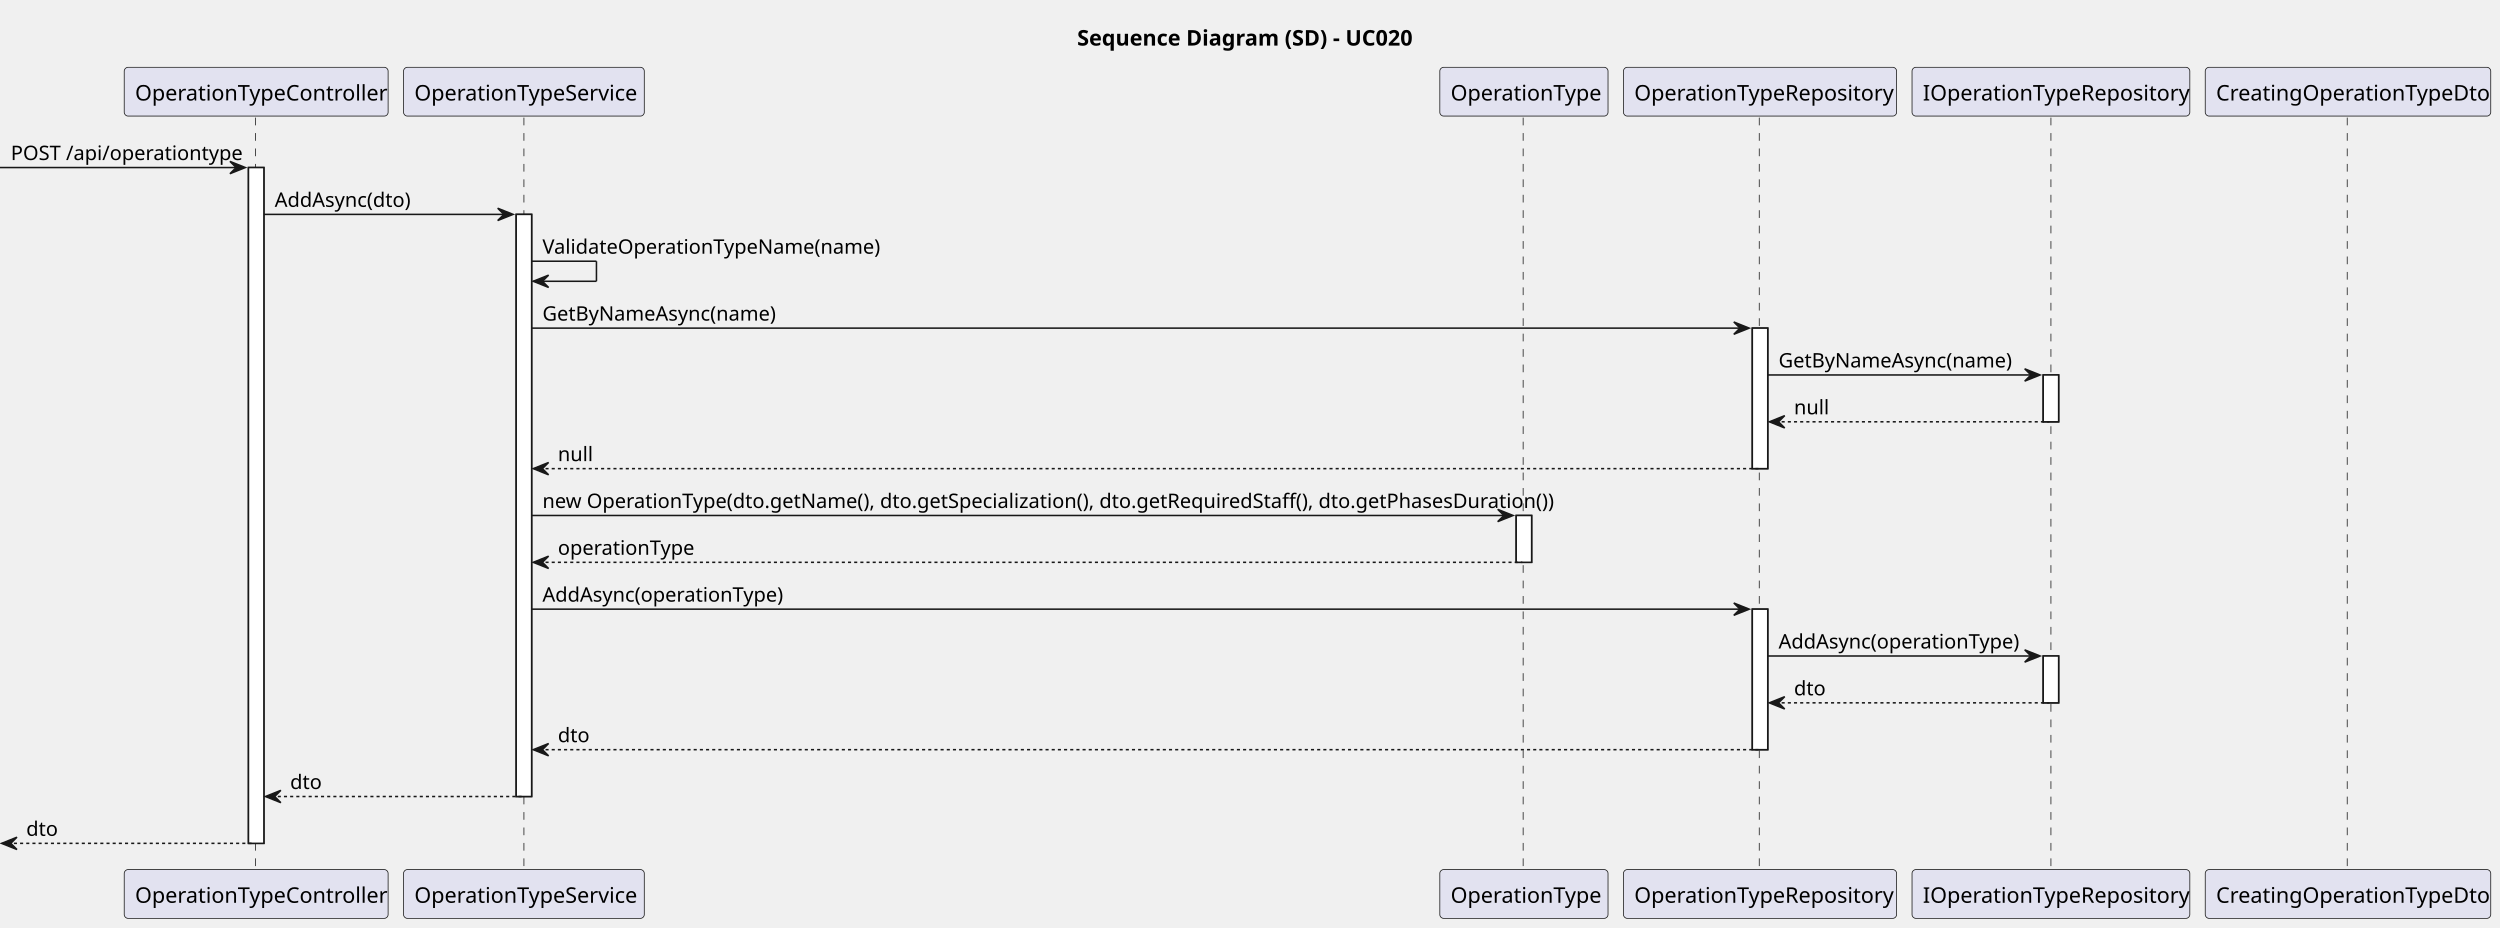
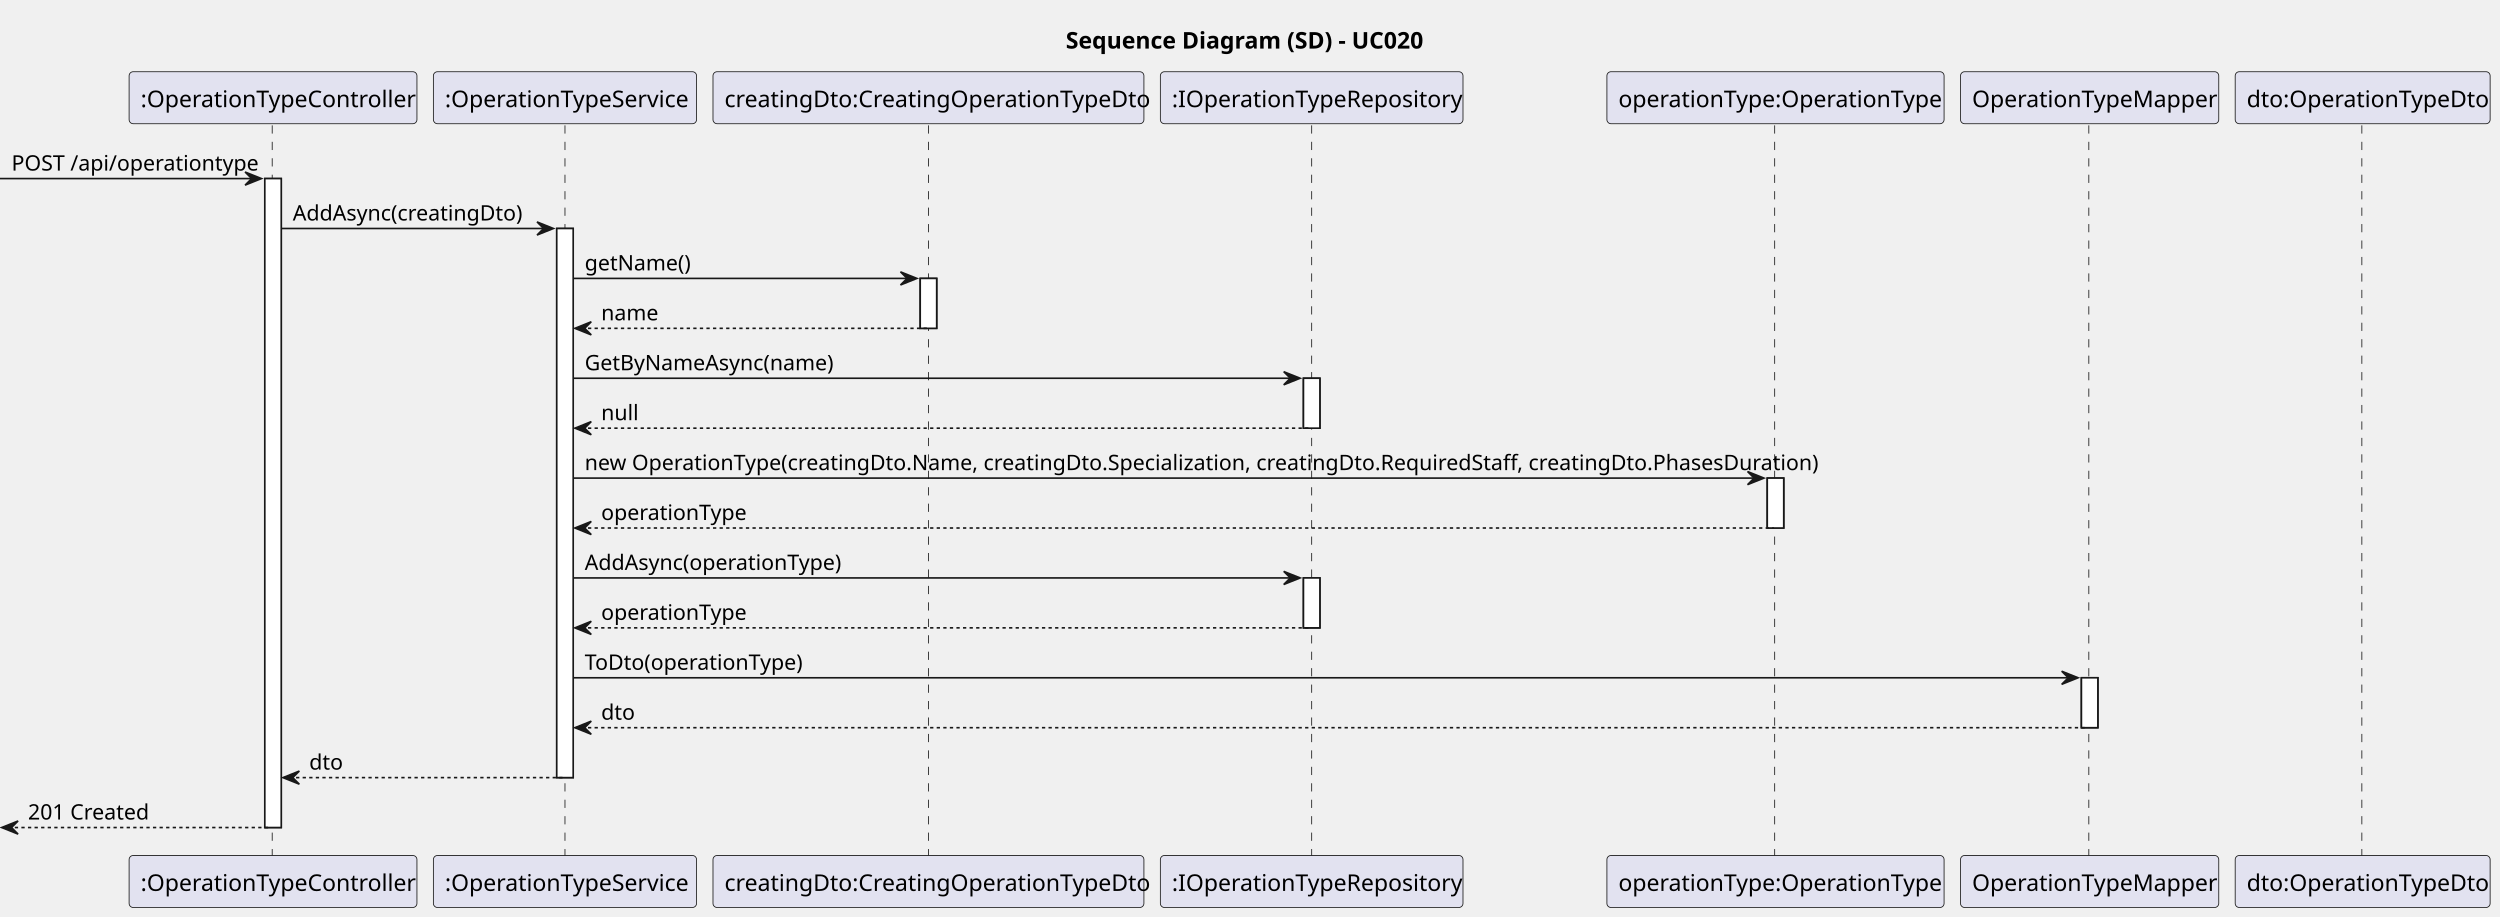
- <svg xmlns="http://www.w3.org/2000/svg" contentStyleType="text/css" height="601px" preserveAspectRatio="none" style="width:1620px;height:601px;background:#FFFFFF;" version="1.1" viewBox="0 0 1620 601" width="1620px" zoomAndPan="magnify">
+ <svg xmlns="http://www.w3.org/2000/svg" contentStyleType="text/css" height="557px" preserveAspectRatio="none" style="width:1520px;height:557px;background:#FFFFFF;" version="1.1" viewBox="0 0 1520 557" width="1520px" zoomAndPan="magnify">
  <defs />
  <g>
-     <text fill="#000000" font-family="sans-serif" font-size="14" font-weight="bold" lengthAdjust="spacing" textLength="222" x="698" y="29.533">Sequence Diagram (SD) - UC020</text>
-     <rect fill="#FFFFFF" height="437.922" style="stroke:#181818;stroke-width:1.0;" width="10" x="161" y="108.57" />
-     <rect fill="#FFFFFF" height="377.219" style="stroke:#181818;stroke-width:1.0;" width="10" x="334.5" y="138.922" />
-     <rect fill="#FFFFFF" height="30.352" style="stroke:#181818;stroke-width:1.0;" width="10" x="982.5" y="334.031" />
-     <rect fill="#FFFFFF" height="91.055" style="stroke:#181818;stroke-width:1.0;" width="10" x="1135.5" y="212.625" />
-     <rect fill="#FFFFFF" height="91.055" style="stroke:#181818;stroke-width:1.0;" width="10" x="1135.5" y="394.734" />
-     <rect fill="#FFFFFF" height="30.352" style="stroke:#181818;stroke-width:1.0;" width="10" x="1324" y="242.977" />
-     <rect fill="#FFFFFF" height="30.352" style="stroke:#181818;stroke-width:1.0;" width="10" x="1324" y="425.086" />
-     <line style="stroke:#181818;stroke-width:0.5;stroke-dasharray:5.0,5.0;" x1="165.5" x2="165.5" y1="76.219" y2="564.492" />
-     <line style="stroke:#181818;stroke-width:0.5;stroke-dasharray:5.0,5.0;" x1="339.5" x2="339.5" y1="76.219" y2="564.492" />
-     <line style="stroke:#181818;stroke-width:0.5;stroke-dasharray:5.0,5.0;" x1="987" x2="987" y1="76.219" y2="564.492" />
-     <line style="stroke:#181818;stroke-width:0.5;stroke-dasharray:5.0,5.0;" x1="1140" x2="1140" y1="76.219" y2="564.492" />
-     <line style="stroke:#181818;stroke-width:0.5;stroke-dasharray:5.0,5.0;" x1="1329" x2="1329" y1="76.219" y2="564.492" />
-     <line style="stroke:#181818;stroke-width:0.5;stroke-dasharray:5.0,5.0;" x1="1521" x2="1521" y1="76.219" y2="564.492" />
-     <rect fill="#E2E2F0" height="31.609" rx="2.5" ry="2.5" style="stroke:#181818;stroke-width:0.5;" width="171" x="80.5" y="43.609" />
-     <text fill="#000000" font-family="sans-serif" font-size="14" lengthAdjust="spacing" textLength="157" x="87.5" y="65.143">OperationTypeController</text>
-     <rect fill="#E2E2F0" height="31.609" rx="2.5" ry="2.5" style="stroke:#181818;stroke-width:0.5;" width="171" x="80.5" y="563.492" />
-     <text fill="#000000" font-family="sans-serif" font-size="14" lengthAdjust="spacing" textLength="157" x="87.5" y="585.025">OperationTypeController</text>
-     <rect fill="#E2E2F0" height="31.609" rx="2.5" ry="2.5" style="stroke:#181818;stroke-width:0.5;" width="156" x="261.5" y="43.609" />
-     <text fill="#000000" font-family="sans-serif" font-size="14" lengthAdjust="spacing" textLength="142" x="268.5" y="65.143">OperationTypeService</text>
-     <rect fill="#E2E2F0" height="31.609" rx="2.5" ry="2.5" style="stroke:#181818;stroke-width:0.5;" width="156" x="261.5" y="563.492" />
-     <text fill="#000000" font-family="sans-serif" font-size="14" lengthAdjust="spacing" textLength="142" x="268.5" y="585.025">OperationTypeService</text>
-     <rect fill="#E2E2F0" height="31.609" rx="2.5" ry="2.5" style="stroke:#181818;stroke-width:0.5;" width="109" x="933" y="43.609" />
-     <text fill="#000000" font-family="sans-serif" font-size="14" lengthAdjust="spacing" textLength="95" x="940" y="65.143">OperationType</text>
-     <rect fill="#E2E2F0" height="31.609" rx="2.5" ry="2.5" style="stroke:#181818;stroke-width:0.5;" width="109" x="933" y="563.492" />
-     <text fill="#000000" font-family="sans-serif" font-size="14" lengthAdjust="spacing" textLength="95" x="940" y="585.025">OperationType</text>
-     <rect fill="#E2E2F0" height="31.609" rx="2.5" ry="2.5" style="stroke:#181818;stroke-width:0.5;" width="177" x="1052" y="43.609" />
-     <text fill="#000000" font-family="sans-serif" font-size="14" lengthAdjust="spacing" textLength="163" x="1059" y="65.143">OperationTypeRepository</text>
-     <rect fill="#E2E2F0" height="31.609" rx="2.5" ry="2.5" style="stroke:#181818;stroke-width:0.5;" width="177" x="1052" y="563.492" />
-     <text fill="#000000" font-family="sans-serif" font-size="14" lengthAdjust="spacing" textLength="163" x="1059" y="585.025">OperationTypeRepository</text>
-     <rect fill="#E2E2F0" height="31.609" rx="2.5" ry="2.5" style="stroke:#181818;stroke-width:0.5;" width="180" x="1239" y="43.609" />
-     <text fill="#000000" font-family="sans-serif" font-size="14" lengthAdjust="spacing" textLength="166" x="1246" y="65.143">IOperationTypeRepository</text>
-     <rect fill="#E2E2F0" height="31.609" rx="2.5" ry="2.5" style="stroke:#181818;stroke-width:0.5;" width="180" x="1239" y="563.492" />
-     <text fill="#000000" font-family="sans-serif" font-size="14" lengthAdjust="spacing" textLength="166" x="1246" y="585.025">IOperationTypeRepository</text>
-     <rect fill="#E2E2F0" height="31.609" rx="2.5" ry="2.5" style="stroke:#181818;stroke-width:0.5;" width="185" x="1429" y="43.609" />
-     <text fill="#000000" font-family="sans-serif" font-size="14" lengthAdjust="spacing" textLength="171" x="1436" y="65.143">CreatingOperationTypeDto</text>
-     <rect fill="#E2E2F0" height="31.609" rx="2.5" ry="2.5" style="stroke:#181818;stroke-width:0.5;" width="185" x="1429" y="563.492" />
-     <text fill="#000000" font-family="sans-serif" font-size="14" lengthAdjust="spacing" textLength="171" x="1436" y="585.025">CreatingOperationTypeDto</text>
-     <rect fill="#FFFFFF" height="437.922" style="stroke:#181818;stroke-width:1.0;" width="10" x="161" y="108.57" />
-     <rect fill="#FFFFFF" height="377.219" style="stroke:#181818;stroke-width:1.0;" width="10" x="334.5" y="138.922" />
-     <rect fill="#FFFFFF" height="30.352" style="stroke:#181818;stroke-width:1.0;" width="10" x="982.5" y="334.031" />
-     <rect fill="#FFFFFF" height="91.055" style="stroke:#181818;stroke-width:1.0;" width="10" x="1135.5" y="212.625" />
-     <rect fill="#FFFFFF" height="91.055" style="stroke:#181818;stroke-width:1.0;" width="10" x="1135.5" y="394.734" />
-     <rect fill="#FFFFFF" height="30.352" style="stroke:#181818;stroke-width:1.0;" width="10" x="1324" y="242.977" />
-     <rect fill="#FFFFFF" height="30.352" style="stroke:#181818;stroke-width:1.0;" width="10" x="1324" y="425.086" />
+     <text fill="#000000" font-family="sans-serif" font-size="14" font-weight="bold" lengthAdjust="spacing" textLength="222" x="648" y="29.533">Sequence Diagram (SD) - UC020</text>
+     <rect fill="#FFFFFF" height="394.57" style="stroke:#181818;stroke-width:1.0;" width="10" x="161" y="108.57" />
+     <rect fill="#FFFFFF" height="333.867" style="stroke:#181818;stroke-width:1.0;" width="10" x="338.5" y="138.922" />
+     <rect fill="#FFFFFF" height="30.352" style="stroke:#181818;stroke-width:1.0;" width="10" x="559.5" y="169.273" />
+     <rect fill="#FFFFFF" height="30.352" style="stroke:#181818;stroke-width:1.0;" width="10" x="792.5" y="229.977" />
+     <rect fill="#FFFFFF" height="30.352" style="stroke:#181818;stroke-width:1.0;" width="10" x="792.5" y="351.383" />
+     <rect fill="#FFFFFF" height="30.352" style="stroke:#181818;stroke-width:1.0;" width="10" x="1074.5" y="290.68" />
+     <rect fill="#FFFFFF" height="30.352" style="stroke:#181818;stroke-width:1.0;" width="10" x="1265.5" y="412.086" />
+     <line style="stroke:#181818;stroke-width:0.5;stroke-dasharray:5.0,5.0;" x1="165.5" x2="165.5" y1="76.219" y2="521.141" />
+     <line style="stroke:#181818;stroke-width:0.5;stroke-dasharray:5.0,5.0;" x1="343.5" x2="343.5" y1="76.219" y2="521.141" />
+     <line style="stroke:#181818;stroke-width:0.5;stroke-dasharray:5.0,5.0;" x1="564.5" x2="564.5" y1="76.219" y2="521.141" />
+     <line style="stroke:#181818;stroke-width:0.5;stroke-dasharray:5.0,5.0;" x1="797.5" x2="797.5" y1="76.219" y2="521.141" />
+     <line style="stroke:#181818;stroke-width:0.5;stroke-dasharray:5.0,5.0;" x1="1079" x2="1079" y1="76.219" y2="521.141" />
+     <line style="stroke:#181818;stroke-width:0.5;stroke-dasharray:5.0,5.0;" x1="1270" x2="1270" y1="76.219" y2="521.141" />
+     <line style="stroke:#181818;stroke-width:0.5;stroke-dasharray:5.0,5.0;" x1="1436" x2="1436" y1="76.219" y2="521.141" />
+     <rect fill="#E2E2F0" height="31.609" rx="2.5" ry="2.5" style="stroke:#181818;stroke-width:0.5;" width="175" x="78.5" y="43.609" />
+     <text fill="#000000" font-family="sans-serif" font-size="14" lengthAdjust="spacing" textLength="161" x="85.5" y="65.143">:OperationTypeController</text>
+     <rect fill="#E2E2F0" height="31.609" rx="2.5" ry="2.5" style="stroke:#181818;stroke-width:0.5;" width="175" x="78.5" y="520.141" />
+     <text fill="#000000" font-family="sans-serif" font-size="14" lengthAdjust="spacing" textLength="161" x="85.5" y="541.674">:OperationTypeController</text>
+     <rect fill="#E2E2F0" height="31.609" rx="2.5" ry="2.5" style="stroke:#181818;stroke-width:0.5;" width="160" x="263.5" y="43.609" />
+     <text fill="#000000" font-family="sans-serif" font-size="14" lengthAdjust="spacing" textLength="146" x="270.5" y="65.143">:OperationTypeService</text>
+     <rect fill="#E2E2F0" height="31.609" rx="2.5" ry="2.5" style="stroke:#181818;stroke-width:0.5;" width="160" x="263.5" y="520.141" />
+     <text fill="#000000" font-family="sans-serif" font-size="14" lengthAdjust="spacing" textLength="146" x="270.5" y="541.674">:OperationTypeService</text>
+     <rect fill="#E2E2F0" height="31.609" rx="2.5" ry="2.5" style="stroke:#181818;stroke-width:0.5;" width="262" x="433.5" y="43.609" />
+     <text fill="#000000" font-family="sans-serif" font-size="14" lengthAdjust="spacing" textLength="248" x="440.5" y="65.143">creatingDto:CreatingOperationTypeDto</text>
+     <rect fill="#E2E2F0" height="31.609" rx="2.5" ry="2.5" style="stroke:#181818;stroke-width:0.5;" width="262" x="433.5" y="520.141" />
+     <text fill="#000000" font-family="sans-serif" font-size="14" lengthAdjust="spacing" textLength="248" x="440.5" y="541.674">creatingDto:CreatingOperationTypeDto</text>
+     <rect fill="#E2E2F0" height="31.609" rx="2.5" ry="2.5" style="stroke:#181818;stroke-width:0.5;" width="184" x="705.5" y="43.609" />
+     <text fill="#000000" font-family="sans-serif" font-size="14" lengthAdjust="spacing" textLength="170" x="712.5" y="65.143">:IOperationTypeRepository</text>
+     <rect fill="#E2E2F0" height="31.609" rx="2.5" ry="2.5" style="stroke:#181818;stroke-width:0.5;" width="184" x="705.5" y="520.141" />
+     <text fill="#000000" font-family="sans-serif" font-size="14" lengthAdjust="spacing" textLength="170" x="712.5" y="541.674">:IOperationTypeRepository</text>
+     <rect fill="#E2E2F0" height="31.609" rx="2.5" ry="2.5" style="stroke:#181818;stroke-width:0.5;" width="205" x="977" y="43.609" />
+     <text fill="#000000" font-family="sans-serif" font-size="14" lengthAdjust="spacing" textLength="191" x="984" y="65.143">operationType:OperationType</text>
+     <rect fill="#E2E2F0" height="31.609" rx="2.5" ry="2.5" style="stroke:#181818;stroke-width:0.5;" width="205" x="977" y="520.141" />
+     <text fill="#000000" font-family="sans-serif" font-size="14" lengthAdjust="spacing" textLength="191" x="984" y="541.674">operationType:OperationType</text>
+     <rect fill="#E2E2F0" height="31.609" rx="2.5" ry="2.5" style="stroke:#181818;stroke-width:0.5;" width="157" x="1192" y="43.609" />
+     <text fill="#000000" font-family="sans-serif" font-size="14" lengthAdjust="spacing" textLength="143" x="1199" y="65.143">OperationTypeMapper</text>
+     <rect fill="#E2E2F0" height="31.609" rx="2.5" ry="2.5" style="stroke:#181818;stroke-width:0.5;" width="157" x="1192" y="520.141" />
+     <text fill="#000000" font-family="sans-serif" font-size="14" lengthAdjust="spacing" textLength="143" x="1199" y="541.674">OperationTypeMapper</text>
+     <rect fill="#E2E2F0" height="31.609" rx="2.5" ry="2.5" style="stroke:#181818;stroke-width:0.5;" width="155" x="1359" y="43.609" />
+     <text fill="#000000" font-family="sans-serif" font-size="14" lengthAdjust="spacing" textLength="141" x="1366" y="65.143">dto:OperationTypeDto</text>
+     <rect fill="#E2E2F0" height="31.609" rx="2.5" ry="2.5" style="stroke:#181818;stroke-width:0.5;" width="155" x="1359" y="520.141" />
+     <text fill="#000000" font-family="sans-serif" font-size="14" lengthAdjust="spacing" textLength="141" x="1366" y="541.674">dto:OperationTypeDto</text>
+     <rect fill="#FFFFFF" height="394.57" style="stroke:#181818;stroke-width:1.0;" width="10" x="161" y="108.57" />
+     <rect fill="#FFFFFF" height="333.867" style="stroke:#181818;stroke-width:1.0;" width="10" x="338.5" y="138.922" />
+     <rect fill="#FFFFFF" height="30.352" style="stroke:#181818;stroke-width:1.0;" width="10" x="559.5" y="169.273" />
+     <rect fill="#FFFFFF" height="30.352" style="stroke:#181818;stroke-width:1.0;" width="10" x="792.5" y="229.977" />
+     <rect fill="#FFFFFF" height="30.352" style="stroke:#181818;stroke-width:1.0;" width="10" x="792.5" y="351.383" />
+     <rect fill="#FFFFFF" height="30.352" style="stroke:#181818;stroke-width:1.0;" width="10" x="1074.5" y="290.68" />
+     <rect fill="#FFFFFF" height="30.352" style="stroke:#181818;stroke-width:1.0;" width="10" x="1265.5" y="412.086" />
    <polygon fill="#181818" points="149,104.57,159,108.57,149,112.57,153,108.57" style="stroke:#181818;stroke-width:1.0;" />
    <line style="stroke:#181818;stroke-width:1.0;" x1="0" x2="155" y1="108.57" y2="108.57" />
    <text fill="#000000" font-family="sans-serif" font-size="13" lengthAdjust="spacing" textLength="142" x="7" y="103.714">POST /api/operationtype</text>
-     <polygon fill="#181818" points="322.5,134.922,332.5,138.922,322.5,142.922,326.5,138.922" style="stroke:#181818;stroke-width:1.0;" />
-     <line style="stroke:#181818;stroke-width:1.0;" x1="171" x2="328.5" y1="138.922" y2="138.922" />
-     <text fill="#000000" font-family="sans-serif" font-size="13" lengthAdjust="spacing" textLength="86" x="178" y="134.065">AddAsync(dto)</text>
-     <line style="stroke:#181818;stroke-width:1.0;" x1="344.5" x2="386.5" y1="169.273" y2="169.273" />
-     <line style="stroke:#181818;stroke-width:1.0;" x1="386.5" x2="386.5" y1="169.273" y2="182.273" />
-     <line style="stroke:#181818;stroke-width:1.0;" x1="345.5" x2="386.5" y1="182.273" y2="182.273" />
-     <polygon fill="#181818" points="355.5,178.273,345.5,182.273,355.5,186.273,351.5,182.273" style="stroke:#181818;stroke-width:1.0;" />
-     <text fill="#000000" font-family="sans-serif" font-size="13" lengthAdjust="spacing" textLength="205" x="351.5" y="164.417">ValidateOperationTypeName(name)</text>
-     <polygon fill="#181818" points="1123.5,208.625,1133.5,212.625,1123.5,216.625,1127.5,212.625" style="stroke:#181818;stroke-width:1.0;" />
-     <line style="stroke:#181818;stroke-width:1.0;" x1="344.5" x2="1129.5" y1="212.625" y2="212.625" />
-     <text fill="#000000" font-family="sans-serif" font-size="13" lengthAdjust="spacing" textLength="148" x="351.5" y="207.769">GetByNameAsync(name)</text>
-     <polygon fill="#181818" points="1312,238.977,1322,242.977,1312,246.977,1316,242.977" style="stroke:#181818;stroke-width:1.0;" />
-     <line style="stroke:#181818;stroke-width:1.0;" x1="1145.5" x2="1318" y1="242.977" y2="242.977" />
-     <text fill="#000000" font-family="sans-serif" font-size="13" lengthAdjust="spacing" textLength="148" x="1152.5" y="238.12">GetByNameAsync(name)</text>
-     <polygon fill="#181818" points="1156.5,269.328,1146.5,273.328,1156.5,277.328,1152.5,273.328" style="stroke:#181818;stroke-width:1.0;" />
-     <line style="stroke:#181818;stroke-width:1.0;stroke-dasharray:2.0,2.0;" x1="1150.5" x2="1328" y1="273.328" y2="273.328" />
-     <text fill="#000000" font-family="sans-serif" font-size="13" lengthAdjust="spacing" textLength="20" x="1162.5" y="268.472">null</text>
-     <polygon fill="#181818" points="355.5,299.68,345.5,303.68,355.5,307.68,351.5,303.68" style="stroke:#181818;stroke-width:1.0;" />
-     <line style="stroke:#181818;stroke-width:1.0;stroke-dasharray:2.0,2.0;" x1="349.5" x2="1139.5" y1="303.68" y2="303.68" />
-     <text fill="#000000" font-family="sans-serif" font-size="13" lengthAdjust="spacing" textLength="20" x="361.5" y="298.823">null</text>
-     <polygon fill="#181818" points="970.5,330.031,980.5,334.031,970.5,338.031,974.5,334.031" style="stroke:#181818;stroke-width:1.0;" />
-     <line style="stroke:#181818;stroke-width:1.0;" x1="344.5" x2="976.5" y1="334.031" y2="334.031" />
-     <text fill="#000000" font-family="sans-serif" font-size="13" lengthAdjust="spacing" textLength="619" x="351.5" y="329.175">new OperationType(dto.getName(), dto.getSpecialization(), dto.getRequiredStaff(), dto.getPhasesDuration())</text>
-     <polygon fill="#181818" points="355.5,360.383,345.5,364.383,355.5,368.383,351.5,364.383" style="stroke:#181818;stroke-width:1.0;" />
-     <line style="stroke:#181818;stroke-width:1.0;stroke-dasharray:2.0,2.0;" x1="349.5" x2="986.5" y1="364.383" y2="364.383" />
-     <text fill="#000000" font-family="sans-serif" font-size="13" lengthAdjust="spacing" textLength="81" x="361.5" y="359.526">operationType</text>
-     <polygon fill="#181818" points="1123.5,390.734,1133.5,394.734,1123.5,398.734,1127.5,394.734" style="stroke:#181818;stroke-width:1.0;" />
-     <line style="stroke:#181818;stroke-width:1.0;" x1="344.5" x2="1129.5" y1="394.734" y2="394.734" />
-     <text fill="#000000" font-family="sans-serif" font-size="13" lengthAdjust="spacing" textLength="149" x="351.5" y="389.878">AddAsync(operationType)</text>
-     <polygon fill="#181818" points="1312,421.086,1322,425.086,1312,429.086,1316,425.086" style="stroke:#181818;stroke-width:1.0;" />
-     <line style="stroke:#181818;stroke-width:1.0;" x1="1145.5" x2="1318" y1="425.086" y2="425.086" />
-     <text fill="#000000" font-family="sans-serif" font-size="13" lengthAdjust="spacing" textLength="149" x="1152.5" y="420.229">AddAsync(operationType)</text>
-     <polygon fill="#181818" points="1156.5,451.438,1146.5,455.438,1156.5,459.438,1152.5,455.438" style="stroke:#181818;stroke-width:1.0;" />
-     <line style="stroke:#181818;stroke-width:1.0;stroke-dasharray:2.0,2.0;" x1="1150.5" x2="1328" y1="455.438" y2="455.438" />
-     <text fill="#000000" font-family="sans-serif" font-size="13" lengthAdjust="spacing" textLength="18" x="1162.5" y="450.581">dto</text>
-     <polygon fill="#181818" points="355.5,481.789,345.5,485.789,355.5,489.789,351.5,485.789" style="stroke:#181818;stroke-width:1.0;" />
-     <line style="stroke:#181818;stroke-width:1.0;stroke-dasharray:2.0,2.0;" x1="349.5" x2="1139.5" y1="485.789" y2="485.789" />
-     <text fill="#000000" font-family="sans-serif" font-size="13" lengthAdjust="spacing" textLength="18" x="361.5" y="480.933">dto</text>
-     <polygon fill="#181818" points="182,512.141,172,516.141,182,520.141,178,516.141" style="stroke:#181818;stroke-width:1.0;" />
-     <line style="stroke:#181818;stroke-width:1.0;stroke-dasharray:2.0,2.0;" x1="176" x2="338.5" y1="516.141" y2="516.141" />
-     <text fill="#000000" font-family="sans-serif" font-size="13" lengthAdjust="spacing" textLength="18" x="188" y="511.284">dto</text>
-     <polygon fill="#181818" points="11,542.492,1,546.492,11,550.492,7,546.492" style="stroke:#181818;stroke-width:1.0;" />
-     <line style="stroke:#181818;stroke-width:1.0;stroke-dasharray:2.0,2.0;" x1="5" x2="165" y1="546.492" y2="546.492" />
-     <text fill="#000000" font-family="sans-serif" font-size="13" lengthAdjust="spacing" textLength="18" x="17" y="541.636">dto</text>
+     <polygon fill="#181818" points="326.5,134.922,336.5,138.922,326.5,142.922,330.5,138.922" style="stroke:#181818;stroke-width:1.0;" />
+     <line style="stroke:#181818;stroke-width:1.0;" x1="171" x2="332.5" y1="138.922" y2="138.922" />
+     <text fill="#000000" font-family="sans-serif" font-size="13" lengthAdjust="spacing" textLength="134" x="178" y="134.065">AddAsync(creatingDto)</text>
+     <polygon fill="#181818" points="547.5,165.273,557.5,169.273,547.5,173.273,551.5,169.273" style="stroke:#181818;stroke-width:1.0;" />
+     <line style="stroke:#181818;stroke-width:1.0;" x1="348.5" x2="553.5" y1="169.273" y2="169.273" />
+     <text fill="#000000" font-family="sans-serif" font-size="13" lengthAdjust="spacing" textLength="60" x="355.5" y="164.417">getName()</text>
+     <polygon fill="#181818" points="359.5,195.625,349.5,199.625,359.5,203.625,355.5,199.625" style="stroke:#181818;stroke-width:1.0;" />
+     <line style="stroke:#181818;stroke-width:1.0;stroke-dasharray:2.0,2.0;" x1="353.5" x2="563.5" y1="199.625" y2="199.625" />
+     <text fill="#000000" font-family="sans-serif" font-size="13" lengthAdjust="spacing" textLength="32" x="365.5" y="194.769">name</text>
+     <polygon fill="#181818" points="780.5,225.977,790.5,229.977,780.5,233.977,784.5,229.977" style="stroke:#181818;stroke-width:1.0;" />
+     <line style="stroke:#181818;stroke-width:1.0;" x1="348.5" x2="786.5" y1="229.977" y2="229.977" />
+     <text fill="#000000" font-family="sans-serif" font-size="13" lengthAdjust="spacing" textLength="148" x="355.5" y="225.12">GetByNameAsync(name)</text>
+     <polygon fill="#181818" points="359.5,256.328,349.5,260.328,359.5,264.328,355.5,260.328" style="stroke:#181818;stroke-width:1.0;" />
+     <line style="stroke:#181818;stroke-width:1.0;stroke-dasharray:2.0,2.0;" x1="353.5" x2="796.5" y1="260.328" y2="260.328" />
+     <text fill="#000000" font-family="sans-serif" font-size="13" lengthAdjust="spacing" textLength="20" x="365.5" y="255.472">null</text>
+     <polygon fill="#181818" points="1062.5,286.68,1072.5,290.68,1062.5,294.68,1066.5,290.68" style="stroke:#181818;stroke-width:1.0;" />
+     <line style="stroke:#181818;stroke-width:1.0;" x1="348.5" x2="1068.5" y1="290.68" y2="290.68" />
+     <text fill="#000000" font-family="sans-serif" font-size="13" lengthAdjust="spacing" textLength="707" x="355.5" y="285.823">new OperationType(creatingDto.Name, creatingDto.Specialization, creatingDto.RequiredStaff, creatingDto.PhasesDuration)</text>
+     <polygon fill="#181818" points="359.5,317.031,349.5,321.031,359.5,325.031,355.5,321.031" style="stroke:#181818;stroke-width:1.0;" />
+     <line style="stroke:#181818;stroke-width:1.0;stroke-dasharray:2.0,2.0;" x1="353.5" x2="1078.5" y1="321.031" y2="321.031" />
+     <text fill="#000000" font-family="sans-serif" font-size="13" lengthAdjust="spacing" textLength="81" x="365.5" y="316.175">operationType</text>
+     <polygon fill="#181818" points="780.5,347.383,790.5,351.383,780.5,355.383,784.5,351.383" style="stroke:#181818;stroke-width:1.0;" />
+     <line style="stroke:#181818;stroke-width:1.0;" x1="348.5" x2="786.5" y1="351.383" y2="351.383" />
+     <text fill="#000000" font-family="sans-serif" font-size="13" lengthAdjust="spacing" textLength="149" x="355.5" y="346.526">AddAsync(operationType)</text>
+     <polygon fill="#181818" points="359.5,377.734,349.5,381.734,359.5,385.734,355.5,381.734" style="stroke:#181818;stroke-width:1.0;" />
+     <line style="stroke:#181818;stroke-width:1.0;stroke-dasharray:2.0,2.0;" x1="353.5" x2="796.5" y1="381.734" y2="381.734" />
+     <text fill="#000000" font-family="sans-serif" font-size="13" lengthAdjust="spacing" textLength="81" x="365.5" y="376.878">operationType</text>
+     <polygon fill="#181818" points="1253.5,408.086,1263.5,412.086,1253.5,416.086,1257.5,412.086" style="stroke:#181818;stroke-width:1.0;" />
+     <line style="stroke:#181818;stroke-width:1.0;" x1="348.5" x2="1259.5" y1="412.086" y2="412.086" />
+     <text fill="#000000" font-family="sans-serif" font-size="13" lengthAdjust="spacing" textLength="123" x="355.5" y="407.229">ToDto(operationType)</text>
+     <polygon fill="#181818" points="359.5,438.438,349.5,442.438,359.5,446.438,355.5,442.438" style="stroke:#181818;stroke-width:1.0;" />
+     <line style="stroke:#181818;stroke-width:1.0;stroke-dasharray:2.0,2.0;" x1="353.5" x2="1269.5" y1="442.438" y2="442.438" />
+     <text fill="#000000" font-family="sans-serif" font-size="13" lengthAdjust="spacing" textLength="18" x="365.5" y="437.581">dto</text>
+     <polygon fill="#181818" points="182,468.789,172,472.789,182,476.789,178,472.789" style="stroke:#181818;stroke-width:1.0;" />
+     <line style="stroke:#181818;stroke-width:1.0;stroke-dasharray:2.0,2.0;" x1="176" x2="342.5" y1="472.789" y2="472.789" />
+     <text fill="#000000" font-family="sans-serif" font-size="13" lengthAdjust="spacing" textLength="18" x="188" y="467.933">dto</text>
+     <polygon fill="#181818" points="11,499.141,1,503.141,11,507.141,7,503.141" style="stroke:#181818;stroke-width:1.0;" />
+     <line style="stroke:#181818;stroke-width:1.0;stroke-dasharray:2.0,2.0;" x1="5" x2="165" y1="503.141" y2="503.141" />
+     <text fill="#000000" font-family="sans-serif" font-size="13" lengthAdjust="spacing" textLength="70" x="17" y="498.284">201 Created</text>
  </g>
</svg>
